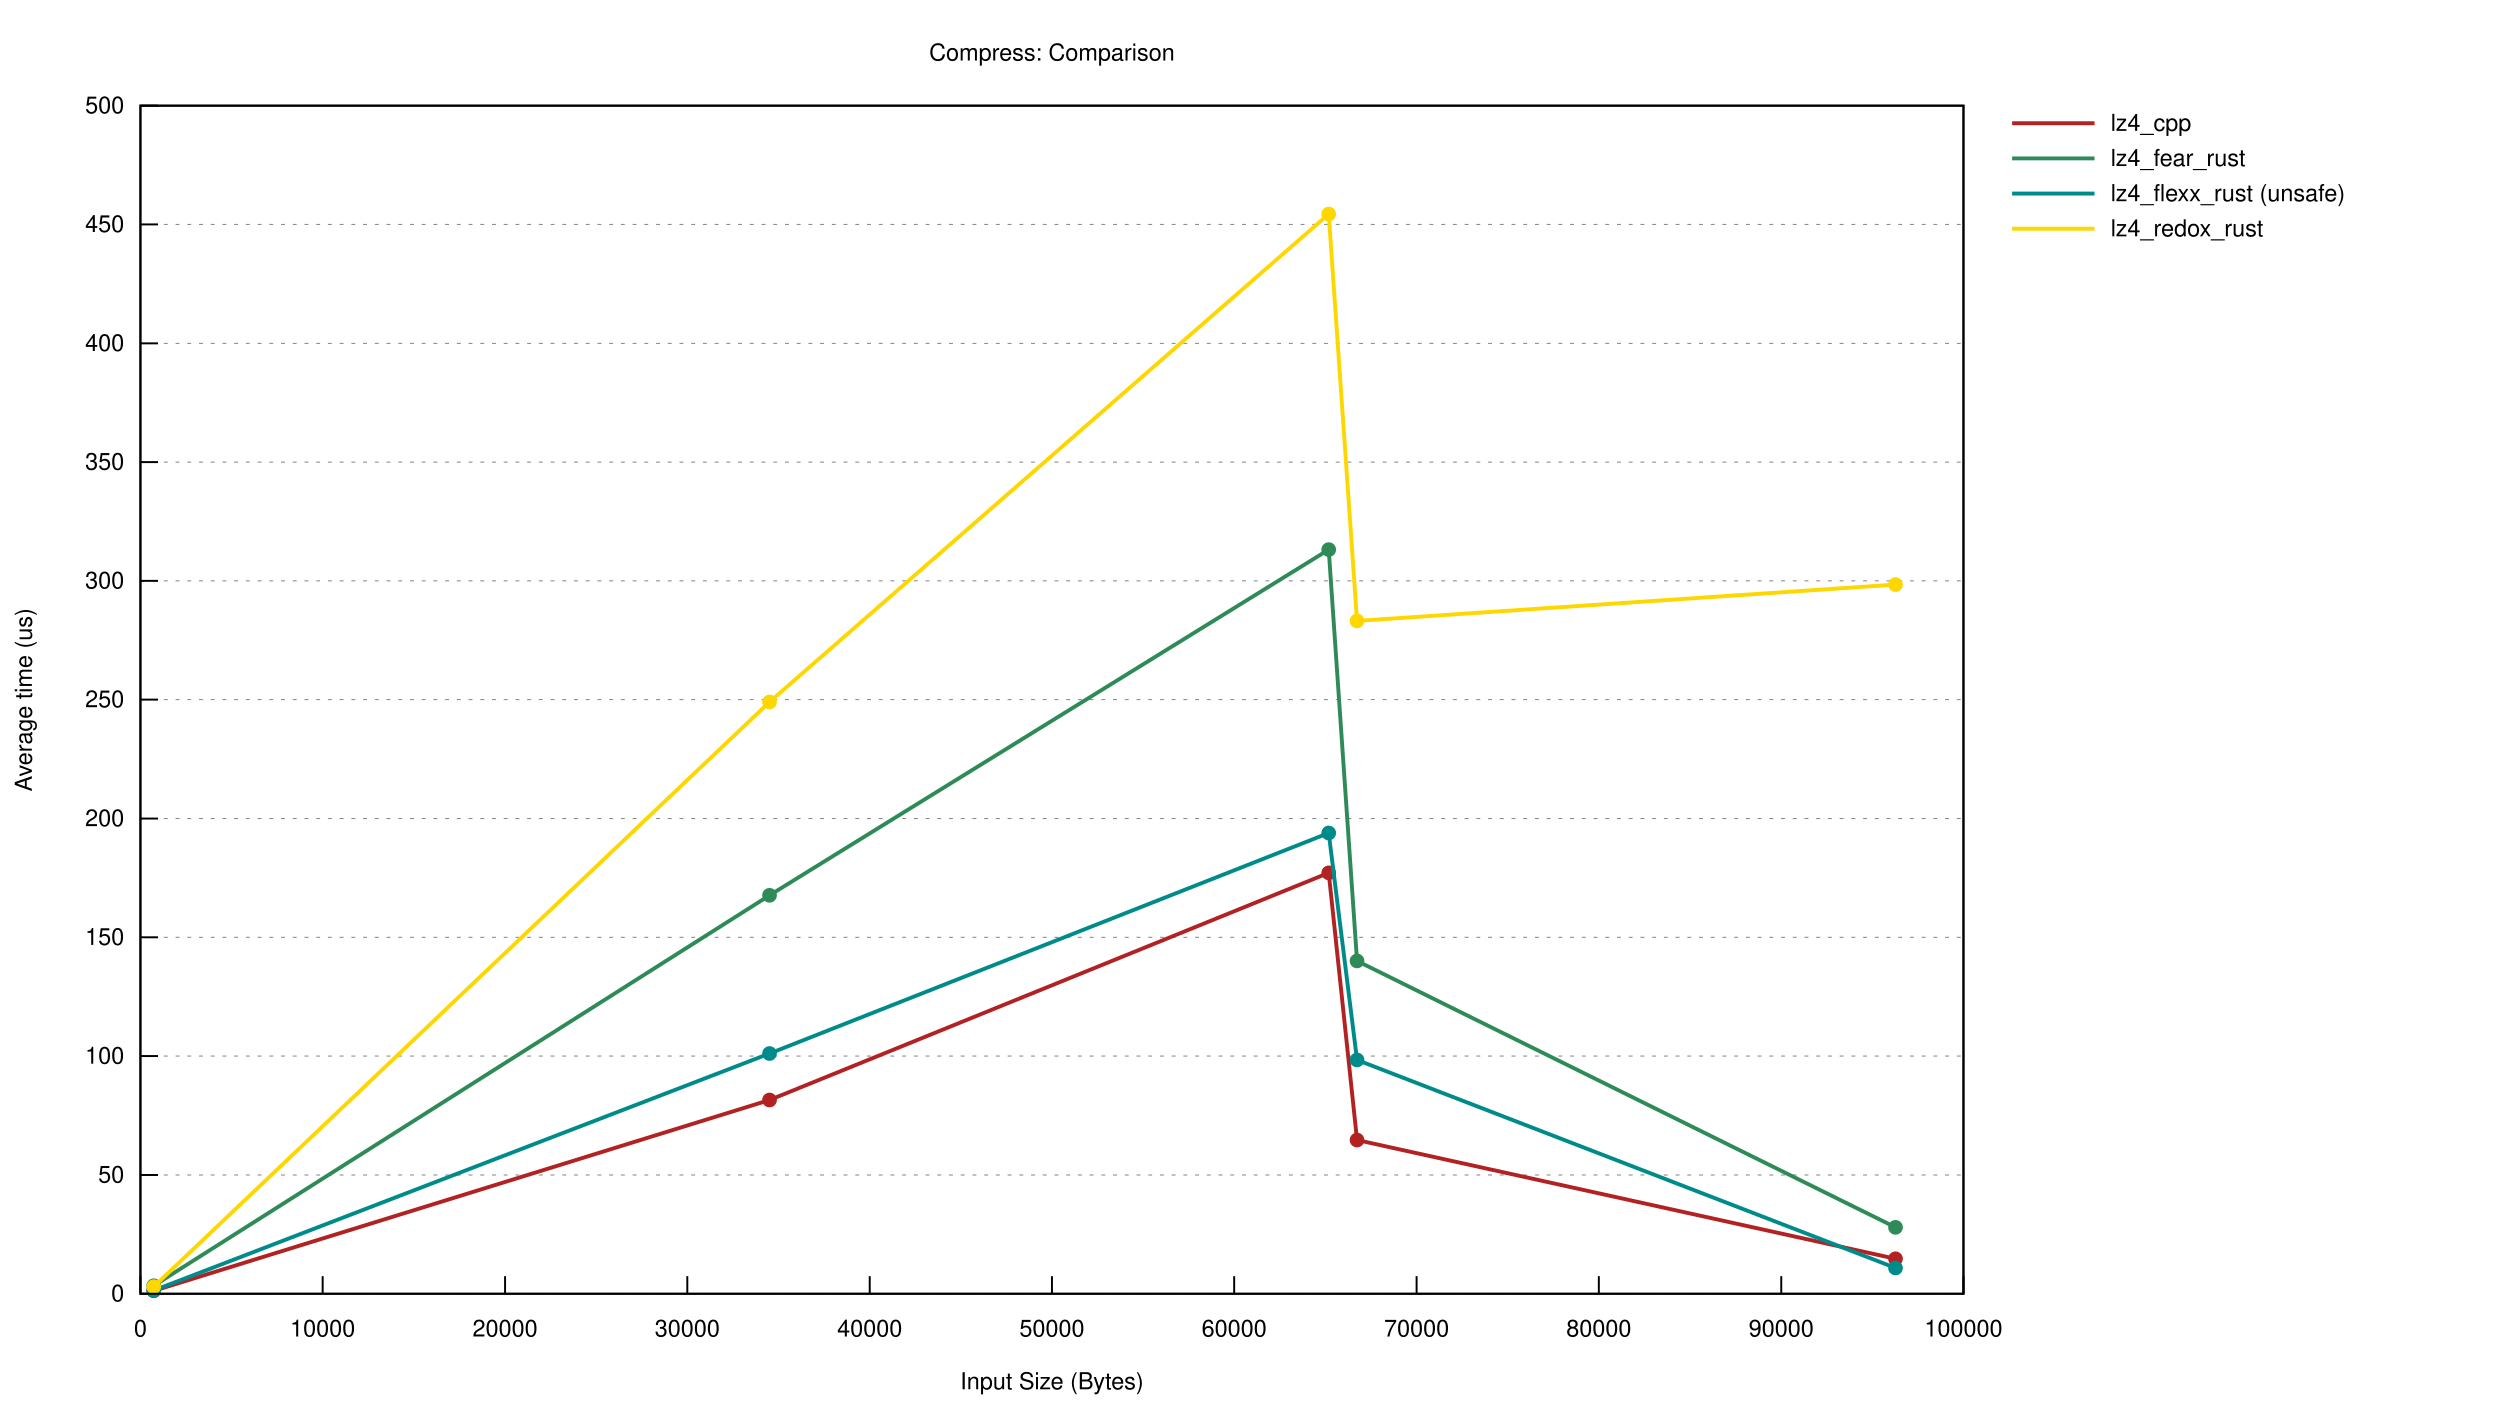
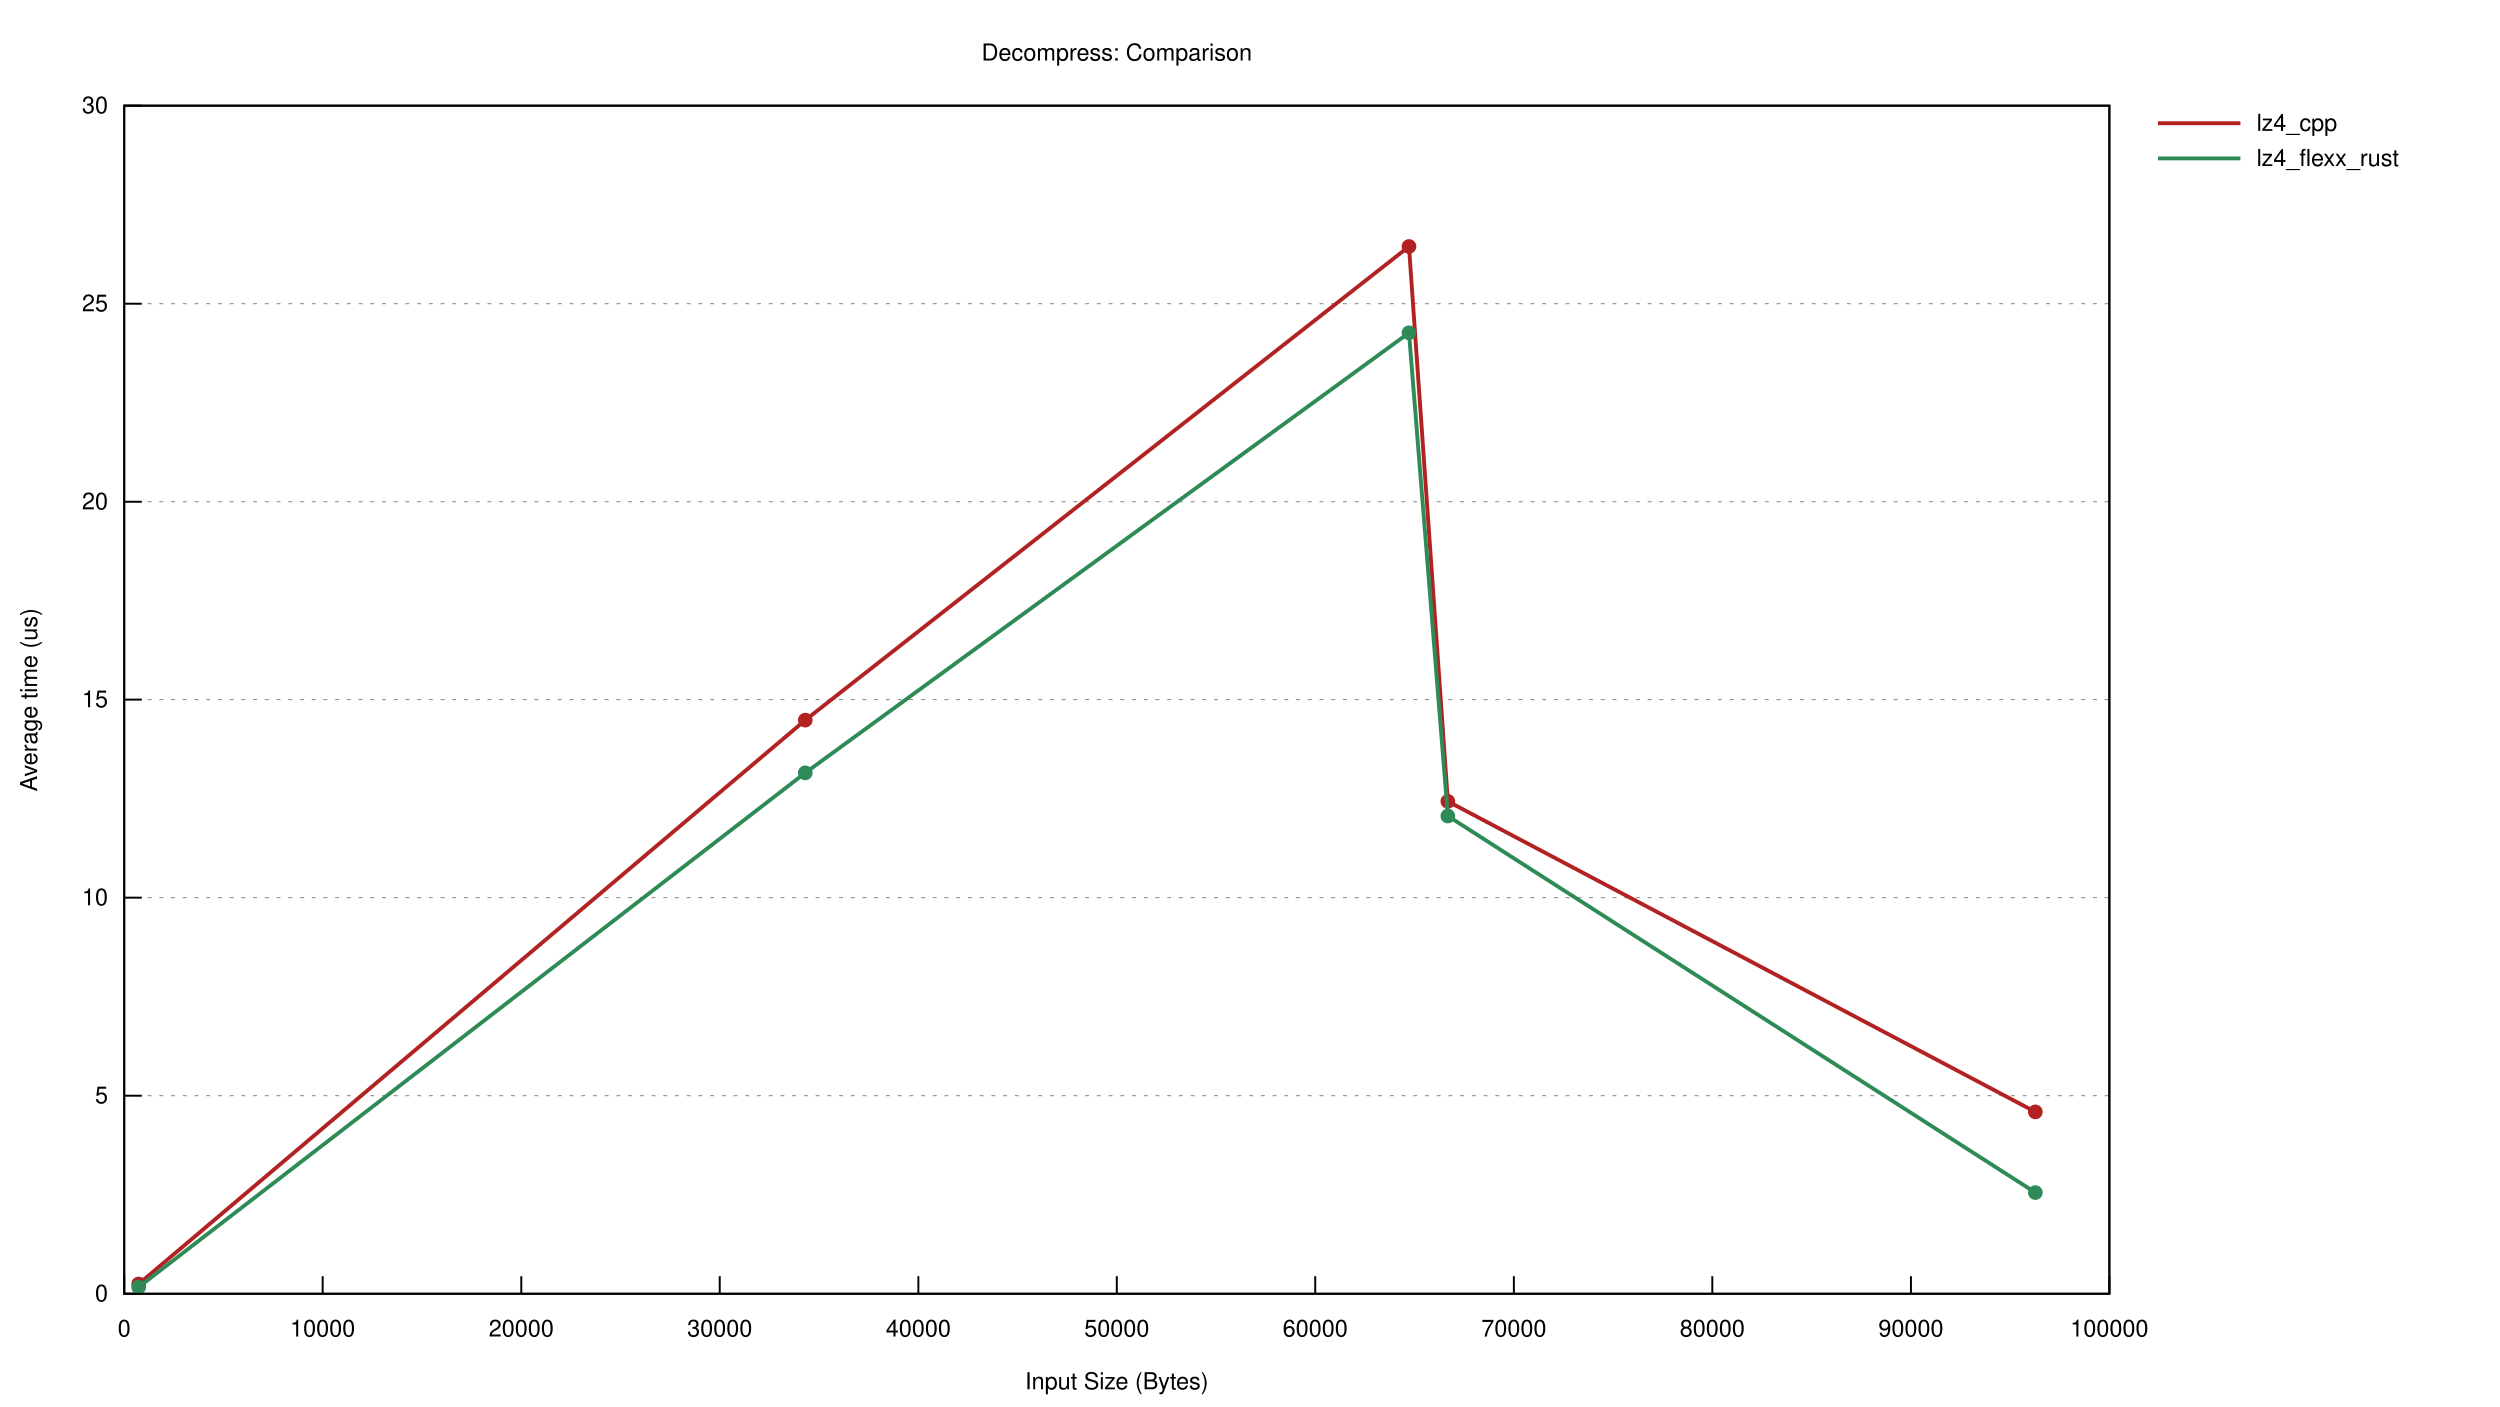
<svg xmlns="http://www.w3.org/2000/svg" xmlns:xlink="http://www.w3.org/1999/xlink" viewBox="0 0 1280 720">
  <g id="gnuplot_canvas">
    <rect x="0" y="0" width="1280" height="720" fill="none" />
    <defs>
-       <circle id="gpDot" r="0.5" stroke-width="0.5" />
+       <circle id="gpDot" r="0.5" stroke-width="0.5" stroke="currentColor" />
      <path id="gpPt0" stroke-width="0.222" stroke="currentColor" d="M-1,0 h2 M0,-1 v2" />
      <path id="gpPt1" stroke-width="0.222" stroke="currentColor" d="M-1,-1 L1,1 M1,-1 L-1,1" />
      <path id="gpPt2" stroke-width="0.222" stroke="currentColor" d="M-1,0 L1,0 M0,-1 L0,1 M-1,-1 L1,1 M-1,1 L1,-1" />
      <rect id="gpPt3" stroke-width="0.222" stroke="currentColor" x="-1" y="-1" width="2" height="2" />
      <rect id="gpPt4" stroke-width="0.222" stroke="currentColor" fill="currentColor" x="-1" y="-1" width="2" height="2" />
      <circle id="gpPt5" stroke-width="0.222" stroke="currentColor" cx="0" cy="0" r="1" />
      <use xlink:href="#gpPt5" id="gpPt6" fill="currentColor" stroke="none" />
      <path id="gpPt7" stroke-width="0.222" stroke="currentColor" d="M0,-1.33 L-1.33,0.67 L1.33,0.67 z" />
      <use xlink:href="#gpPt7" id="gpPt8" fill="currentColor" stroke="none" />
      <use xlink:href="#gpPt7" id="gpPt9" stroke="currentColor" transform="rotate(180)" />
      <use xlink:href="#gpPt9" id="gpPt10" fill="currentColor" stroke="none" />
      <use xlink:href="#gpPt3" id="gpPt11" stroke="currentColor" transform="rotate(45)" />
      <use xlink:href="#gpPt11" id="gpPt12" fill="currentColor" stroke="none" />
      <path id="gpPt13" stroke-width="0.222" stroke="currentColor" d="M0,1.330 L1.265,0.411 L0.782,-1.067 L-0.782,-1.076 L-1.265,0.411 z" />
      <use xlink:href="#gpPt13" id="gpPt14" fill="currentColor" stroke="none" />
      <filter id="textbox" filterUnits="objectBoundingBox" x="0" y="0" height="1" width="1">
        <feFlood flood-color="white" flood-opacity="1" result="bgnd" />
        <feComposite in="SourceGraphic" in2="bgnd" operator="atop" />
      </filter>
      <filter id="greybox" filterUnits="objectBoundingBox" x="0" y="0" height="1" width="1">
        <feFlood flood-color="lightgrey" flood-opacity="1" result="grey" />
        <feComposite in="SourceGraphic" in2="grey" operator="atop" />
      </filter>
    </defs>
    <g fill="none" color="white" stroke="currentColor" stroke-width="1.00" stroke-linecap="butt" stroke-linejoin="miter">
</g>
    <g fill="none" color="black" stroke="currentColor" stroke-width="1.00" stroke-linecap="butt" stroke-linejoin="miter">
</g>
    <g fill="none" color="black" stroke="black" stroke-width="0.50" stroke-linecap="butt" stroke-linejoin="miter">
</g>
    <g fill="none" color="gray" stroke="currentColor" stroke-width="0.50" stroke-linecap="butt" stroke-linejoin="miter">
-       <path stroke="gray" stroke-dasharray="2,4" class="gridline" d="M71.9,662.4 L1005.3,662.4  " />
-     </g>
-     <g fill="none" color="gray" stroke="gray" stroke-width="1.00" stroke-linecap="butt" stroke-linejoin="miter">
- </g>
-     <g fill="none" color="black" stroke="currentColor" stroke-width="1.00" stroke-linecap="butt" stroke-linejoin="miter">
-       <path stroke="black" d="M71.9,662.4 L80.9,662.4  " />
-       <g transform="translate(63.6,666.3)" stroke="none" fill="black" font-family="Helvetica" font-size="12.00" text-anchor="end">
+       <path stroke="gray" stroke-dasharray="2,4" class="gridline" d="M63.6,662.4 L1080.0,662.4  " />
+     </g>
+     <g fill="none" color="gray" stroke="gray" stroke-width="1.00" stroke-linecap="butt" stroke-linejoin="miter">
+ </g>
+     <g fill="none" color="black" stroke="currentColor" stroke-width="1.00" stroke-linecap="butt" stroke-linejoin="miter">
+       <path stroke="black" d="M63.6,662.4 L72.6,662.4  " />
+       <g transform="translate(55.3,666.3)" stroke="none" fill="black" font-family="Helvetica" font-size="12.00" text-anchor="end">
        <text>
          <tspan font-family="Helvetica"> 0</tspan>
        </text>
      </g>
    </g>
    <g fill="none" color="black" stroke="currentColor" stroke-width="1.00" stroke-linecap="butt" stroke-linejoin="miter">
</g>
    <g fill="none" color="black" stroke="black" stroke-width="0.50" stroke-linecap="butt" stroke-linejoin="miter">
</g>
    <g fill="none" color="gray" stroke="currentColor" stroke-width="0.50" stroke-linecap="butt" stroke-linejoin="miter">
-       <path stroke="gray" stroke-dasharray="2,4" class="gridline" d="M71.9,601.6 L1005.3,601.6  " />
-     </g>
-     <g fill="none" color="gray" stroke="gray" stroke-width="1.00" stroke-linecap="butt" stroke-linejoin="miter">
- </g>
-     <g fill="none" color="black" stroke="currentColor" stroke-width="1.00" stroke-linecap="butt" stroke-linejoin="miter">
-       <path stroke="black" d="M71.9,601.6 L80.9,601.6  " />
-       <g transform="translate(63.6,605.5)" stroke="none" fill="black" font-family="Helvetica" font-size="12.00" text-anchor="end">
-         <text>
-           <tspan font-family="Helvetica"> 50</tspan>
-         </text>
-       </g>
-     </g>
-     <g fill="none" color="black" stroke="currentColor" stroke-width="1.00" stroke-linecap="butt" stroke-linejoin="miter">
- </g>
-     <g fill="none" color="black" stroke="black" stroke-width="0.50" stroke-linecap="butt" stroke-linejoin="miter">
- </g>
-     <g fill="none" color="gray" stroke="currentColor" stroke-width="0.50" stroke-linecap="butt" stroke-linejoin="miter">
-       <path stroke="gray" stroke-dasharray="2,4" class="gridline" d="M71.9,540.7 L1005.3,540.7  " />
-     </g>
-     <g fill="none" color="gray" stroke="gray" stroke-width="1.00" stroke-linecap="butt" stroke-linejoin="miter">
- </g>
-     <g fill="none" color="black" stroke="currentColor" stroke-width="1.00" stroke-linecap="butt" stroke-linejoin="miter">
-       <path stroke="black" d="M71.9,540.7 L80.9,540.7  " />
-       <g transform="translate(63.6,544.6)" stroke="none" fill="black" font-family="Helvetica" font-size="12.00" text-anchor="end">
-         <text>
-           <tspan font-family="Helvetica"> 100</tspan>
-         </text>
-       </g>
-     </g>
-     <g fill="none" color="black" stroke="currentColor" stroke-width="1.00" stroke-linecap="butt" stroke-linejoin="miter">
- </g>
-     <g fill="none" color="black" stroke="black" stroke-width="0.50" stroke-linecap="butt" stroke-linejoin="miter">
- </g>
-     <g fill="none" color="gray" stroke="currentColor" stroke-width="0.50" stroke-linecap="butt" stroke-linejoin="miter">
-       <path stroke="gray" stroke-dasharray="2,4" class="gridline" d="M71.9,479.9 L1005.3,479.9  " />
-     </g>
-     <g fill="none" color="gray" stroke="gray" stroke-width="1.00" stroke-linecap="butt" stroke-linejoin="miter">
- </g>
-     <g fill="none" color="black" stroke="currentColor" stroke-width="1.00" stroke-linecap="butt" stroke-linejoin="miter">
-       <path stroke="black" d="M71.9,479.9 L80.9,479.9  " />
-       <g transform="translate(63.6,483.8)" stroke="none" fill="black" font-family="Helvetica" font-size="12.00" text-anchor="end">
-         <text>
-           <tspan font-family="Helvetica"> 150</tspan>
-         </text>
-       </g>
-     </g>
-     <g fill="none" color="black" stroke="currentColor" stroke-width="1.00" stroke-linecap="butt" stroke-linejoin="miter">
- </g>
-     <g fill="none" color="black" stroke="black" stroke-width="0.50" stroke-linecap="butt" stroke-linejoin="miter">
- </g>
-     <g fill="none" color="gray" stroke="currentColor" stroke-width="0.50" stroke-linecap="butt" stroke-linejoin="miter">
-       <path stroke="gray" stroke-dasharray="2,4" class="gridline" d="M71.9,419.1 L1005.3,419.1  " />
-     </g>
-     <g fill="none" color="gray" stroke="gray" stroke-width="1.00" stroke-linecap="butt" stroke-linejoin="miter">
- </g>
-     <g fill="none" color="black" stroke="currentColor" stroke-width="1.00" stroke-linecap="butt" stroke-linejoin="miter">
-       <path stroke="black" d="M71.9,419.1 L80.9,419.1  " />
-       <g transform="translate(63.6,423.0)" stroke="none" fill="black" font-family="Helvetica" font-size="12.00" text-anchor="end">
-         <text>
-           <tspan font-family="Helvetica"> 200</tspan>
-         </text>
-       </g>
-     </g>
-     <g fill="none" color="black" stroke="currentColor" stroke-width="1.00" stroke-linecap="butt" stroke-linejoin="miter">
- </g>
-     <g fill="none" color="black" stroke="black" stroke-width="0.50" stroke-linecap="butt" stroke-linejoin="miter">
- </g>
-     <g fill="none" color="gray" stroke="currentColor" stroke-width="0.50" stroke-linecap="butt" stroke-linejoin="miter">
-       <path stroke="gray" stroke-dasharray="2,4" class="gridline" d="M71.9,358.2 L1005.3,358.2  " />
-     </g>
-     <g fill="none" color="gray" stroke="gray" stroke-width="1.00" stroke-linecap="butt" stroke-linejoin="miter">
- </g>
-     <g fill="none" color="black" stroke="currentColor" stroke-width="1.00" stroke-linecap="butt" stroke-linejoin="miter">
-       <path stroke="black" d="M71.9,358.2 L80.9,358.2  " />
-       <g transform="translate(63.6,362.1)" stroke="none" fill="black" font-family="Helvetica" font-size="12.00" text-anchor="end">
-         <text>
-           <tspan font-family="Helvetica"> 250</tspan>
-         </text>
-       </g>
-     </g>
-     <g fill="none" color="black" stroke="currentColor" stroke-width="1.00" stroke-linecap="butt" stroke-linejoin="miter">
- </g>
-     <g fill="none" color="black" stroke="black" stroke-width="0.50" stroke-linecap="butt" stroke-linejoin="miter">
- </g>
-     <g fill="none" color="gray" stroke="currentColor" stroke-width="0.50" stroke-linecap="butt" stroke-linejoin="miter">
-       <path stroke="gray" stroke-dasharray="2,4" class="gridline" d="M71.9,297.4 L1005.3,297.4  " />
-     </g>
-     <g fill="none" color="gray" stroke="gray" stroke-width="1.00" stroke-linecap="butt" stroke-linejoin="miter">
- </g>
-     <g fill="none" color="black" stroke="currentColor" stroke-width="1.00" stroke-linecap="butt" stroke-linejoin="miter">
-       <path stroke="black" d="M71.9,297.4 L80.9,297.4  " />
-       <g transform="translate(63.6,301.3)" stroke="none" fill="black" font-family="Helvetica" font-size="12.00" text-anchor="end">
-         <text>
-           <tspan font-family="Helvetica"> 300</tspan>
-         </text>
-       </g>
-     </g>
-     <g fill="none" color="black" stroke="currentColor" stroke-width="1.00" stroke-linecap="butt" stroke-linejoin="miter">
- </g>
-     <g fill="none" color="black" stroke="black" stroke-width="0.50" stroke-linecap="butt" stroke-linejoin="miter">
- </g>
-     <g fill="none" color="gray" stroke="currentColor" stroke-width="0.50" stroke-linecap="butt" stroke-linejoin="miter">
-       <path stroke="gray" stroke-dasharray="2,4" class="gridline" d="M71.9,236.6 L1005.3,236.6  " />
-     </g>
-     <g fill="none" color="gray" stroke="gray" stroke-width="1.00" stroke-linecap="butt" stroke-linejoin="miter">
- </g>
-     <g fill="none" color="black" stroke="currentColor" stroke-width="1.00" stroke-linecap="butt" stroke-linejoin="miter">
-       <path stroke="black" d="M71.9,236.6 L80.9,236.6  " />
-       <g transform="translate(63.6,240.5)" stroke="none" fill="black" font-family="Helvetica" font-size="12.00" text-anchor="end">
-         <text>
-           <tspan font-family="Helvetica"> 350</tspan>
-         </text>
-       </g>
-     </g>
-     <g fill="none" color="black" stroke="currentColor" stroke-width="1.00" stroke-linecap="butt" stroke-linejoin="miter">
- </g>
-     <g fill="none" color="black" stroke="black" stroke-width="0.50" stroke-linecap="butt" stroke-linejoin="miter">
- </g>
-     <g fill="none" color="gray" stroke="currentColor" stroke-width="0.50" stroke-linecap="butt" stroke-linejoin="miter">
-       <path stroke="gray" stroke-dasharray="2,4" class="gridline" d="M71.9,175.8 L1005.3,175.8  " />
-     </g>
-     <g fill="none" color="gray" stroke="gray" stroke-width="1.00" stroke-linecap="butt" stroke-linejoin="miter">
- </g>
-     <g fill="none" color="black" stroke="currentColor" stroke-width="1.00" stroke-linecap="butt" stroke-linejoin="miter">
-       <path stroke="black" d="M71.9,175.8 L80.9,175.8  " />
-       <g transform="translate(63.6,179.7)" stroke="none" fill="black" font-family="Helvetica" font-size="12.00" text-anchor="end">
-         <text>
-           <tspan font-family="Helvetica"> 400</tspan>
-         </text>
-       </g>
-     </g>
-     <g fill="none" color="black" stroke="currentColor" stroke-width="1.00" stroke-linecap="butt" stroke-linejoin="miter">
- </g>
-     <g fill="none" color="black" stroke="black" stroke-width="0.50" stroke-linecap="butt" stroke-linejoin="miter">
- </g>
-     <g fill="none" color="gray" stroke="currentColor" stroke-width="0.50" stroke-linecap="butt" stroke-linejoin="miter">
-       <path stroke="gray" stroke-dasharray="2,4" class="gridline" d="M71.9,114.9 L1005.3,114.9  " />
-     </g>
-     <g fill="none" color="gray" stroke="gray" stroke-width="1.00" stroke-linecap="butt" stroke-linejoin="miter">
- </g>
-     <g fill="none" color="black" stroke="currentColor" stroke-width="1.00" stroke-linecap="butt" stroke-linejoin="miter">
-       <path stroke="black" d="M71.9,114.9 L80.9,114.9  " />
-       <g transform="translate(63.6,118.8)" stroke="none" fill="black" font-family="Helvetica" font-size="12.00" text-anchor="end">
-         <text>
-           <tspan font-family="Helvetica"> 450</tspan>
-         </text>
-       </g>
-     </g>
-     <g fill="none" color="black" stroke="currentColor" stroke-width="1.00" stroke-linecap="butt" stroke-linejoin="miter">
- </g>
-     <g fill="none" color="black" stroke="black" stroke-width="0.50" stroke-linecap="butt" stroke-linejoin="miter">
- </g>
-     <g fill="none" color="gray" stroke="currentColor" stroke-width="0.50" stroke-linecap="butt" stroke-linejoin="miter">
-       <path stroke="gray" stroke-dasharray="2,4" class="gridline" d="M71.9,54.1 L1005.3,54.1  " />
-     </g>
-     <g fill="none" color="gray" stroke="gray" stroke-width="1.00" stroke-linecap="butt" stroke-linejoin="miter">
- </g>
-     <g fill="none" color="black" stroke="currentColor" stroke-width="1.00" stroke-linecap="butt" stroke-linejoin="miter">
-       <path stroke="black" d="M71.9,54.1 L80.9,54.1  " />
-       <g transform="translate(63.6,58.0)" stroke="none" fill="black" font-family="Helvetica" font-size="12.00" text-anchor="end">
-         <text>
-           <tspan font-family="Helvetica"> 500</tspan>
-         </text>
-       </g>
-     </g>
-     <g fill="none" color="black" stroke="currentColor" stroke-width="1.00" stroke-linecap="butt" stroke-linejoin="miter">
-       <path stroke="black" d="M71.9,662.4 L71.9,653.4  " />
-       <g transform="translate(71.9,684.3)" stroke="none" fill="black" font-family="Helvetica" font-size="12.00" text-anchor="middle">
+       <path stroke="gray" stroke-dasharray="2,4" class="gridline" d="M63.6,561.0 L1080.0,561.0  " />
+     </g>
+     <g fill="none" color="gray" stroke="gray" stroke-width="1.00" stroke-linecap="butt" stroke-linejoin="miter">
+ </g>
+     <g fill="none" color="black" stroke="currentColor" stroke-width="1.00" stroke-linecap="butt" stroke-linejoin="miter">
+       <path stroke="black" d="M63.6,561.0 L72.6,561.0  " />
+       <g transform="translate(55.3,564.9)" stroke="none" fill="black" font-family="Helvetica" font-size="12.00" text-anchor="end">
+         <text>
+           <tspan font-family="Helvetica"> 5</tspan>
+         </text>
+       </g>
+     </g>
+     <g fill="none" color="black" stroke="currentColor" stroke-width="1.00" stroke-linecap="butt" stroke-linejoin="miter">
+ </g>
+     <g fill="none" color="black" stroke="black" stroke-width="0.50" stroke-linecap="butt" stroke-linejoin="miter">
+ </g>
+     <g fill="none" color="gray" stroke="currentColor" stroke-width="0.50" stroke-linecap="butt" stroke-linejoin="miter">
+       <path stroke="gray" stroke-dasharray="2,4" class="gridline" d="M63.6,459.6 L1080.0,459.6  " />
+     </g>
+     <g fill="none" color="gray" stroke="gray" stroke-width="1.00" stroke-linecap="butt" stroke-linejoin="miter">
+ </g>
+     <g fill="none" color="black" stroke="currentColor" stroke-width="1.00" stroke-linecap="butt" stroke-linejoin="miter">
+       <path stroke="black" d="M63.6,459.6 L72.6,459.6  " />
+       <g transform="translate(55.3,463.5)" stroke="none" fill="black" font-family="Helvetica" font-size="12.00" text-anchor="end">
+         <text>
+           <tspan font-family="Helvetica"> 10</tspan>
+         </text>
+       </g>
+     </g>
+     <g fill="none" color="black" stroke="currentColor" stroke-width="1.00" stroke-linecap="butt" stroke-linejoin="miter">
+ </g>
+     <g fill="none" color="black" stroke="black" stroke-width="0.50" stroke-linecap="butt" stroke-linejoin="miter">
+ </g>
+     <g fill="none" color="gray" stroke="currentColor" stroke-width="0.50" stroke-linecap="butt" stroke-linejoin="miter">
+       <path stroke="gray" stroke-dasharray="2,4" class="gridline" d="M63.6,358.2 L1080.0,358.2  " />
+     </g>
+     <g fill="none" color="gray" stroke="gray" stroke-width="1.00" stroke-linecap="butt" stroke-linejoin="miter">
+ </g>
+     <g fill="none" color="black" stroke="currentColor" stroke-width="1.00" stroke-linecap="butt" stroke-linejoin="miter">
+       <path stroke="black" d="M63.6,358.2 L72.6,358.2  " />
+       <g transform="translate(55.3,362.1)" stroke="none" fill="black" font-family="Helvetica" font-size="12.00" text-anchor="end">
+         <text>
+           <tspan font-family="Helvetica"> 15</tspan>
+         </text>
+       </g>
+     </g>
+     <g fill="none" color="black" stroke="currentColor" stroke-width="1.00" stroke-linecap="butt" stroke-linejoin="miter">
+ </g>
+     <g fill="none" color="black" stroke="black" stroke-width="0.50" stroke-linecap="butt" stroke-linejoin="miter">
+ </g>
+     <g fill="none" color="gray" stroke="currentColor" stroke-width="0.50" stroke-linecap="butt" stroke-linejoin="miter">
+       <path stroke="gray" stroke-dasharray="2,4" class="gridline" d="M63.6,256.9 L1080.0,256.9  " />
+     </g>
+     <g fill="none" color="gray" stroke="gray" stroke-width="1.00" stroke-linecap="butt" stroke-linejoin="miter">
+ </g>
+     <g fill="none" color="black" stroke="currentColor" stroke-width="1.00" stroke-linecap="butt" stroke-linejoin="miter">
+       <path stroke="black" d="M63.6,256.9 L72.6,256.9  " />
+       <g transform="translate(55.3,260.8)" stroke="none" fill="black" font-family="Helvetica" font-size="12.00" text-anchor="end">
+         <text>
+           <tspan font-family="Helvetica"> 20</tspan>
+         </text>
+       </g>
+     </g>
+     <g fill="none" color="black" stroke="currentColor" stroke-width="1.00" stroke-linecap="butt" stroke-linejoin="miter">
+ </g>
+     <g fill="none" color="black" stroke="black" stroke-width="0.50" stroke-linecap="butt" stroke-linejoin="miter">
+ </g>
+     <g fill="none" color="gray" stroke="currentColor" stroke-width="0.50" stroke-linecap="butt" stroke-linejoin="miter">
+       <path stroke="gray" stroke-dasharray="2,4" class="gridline" d="M63.6,155.5 L1080.0,155.5  " />
+     </g>
+     <g fill="none" color="gray" stroke="gray" stroke-width="1.00" stroke-linecap="butt" stroke-linejoin="miter">
+ </g>
+     <g fill="none" color="black" stroke="currentColor" stroke-width="1.00" stroke-linecap="butt" stroke-linejoin="miter">
+       <path stroke="black" d="M63.6,155.5 L72.6,155.5  " />
+       <g transform="translate(55.3,159.4)" stroke="none" fill="black" font-family="Helvetica" font-size="12.00" text-anchor="end">
+         <text>
+           <tspan font-family="Helvetica"> 25</tspan>
+         </text>
+       </g>
+     </g>
+     <g fill="none" color="black" stroke="currentColor" stroke-width="1.00" stroke-linecap="butt" stroke-linejoin="miter">
+ </g>
+     <g fill="none" color="black" stroke="black" stroke-width="0.50" stroke-linecap="butt" stroke-linejoin="miter">
+ </g>
+     <g fill="none" color="gray" stroke="currentColor" stroke-width="0.50" stroke-linecap="butt" stroke-linejoin="miter">
+       <path stroke="gray" stroke-dasharray="2,4" class="gridline" d="M63.6,54.1 L1080.0,54.1  " />
+     </g>
+     <g fill="none" color="gray" stroke="gray" stroke-width="1.00" stroke-linecap="butt" stroke-linejoin="miter">
+ </g>
+     <g fill="none" color="black" stroke="currentColor" stroke-width="1.00" stroke-linecap="butt" stroke-linejoin="miter">
+       <path stroke="black" d="M63.6,54.1 L72.6,54.1  " />
+       <g transform="translate(55.3,58.0)" stroke="none" fill="black" font-family="Helvetica" font-size="12.00" text-anchor="end">
+         <text>
+           <tspan font-family="Helvetica"> 30</tspan>
+         </text>
+       </g>
+     </g>
+     <g fill="none" color="black" stroke="currentColor" stroke-width="1.00" stroke-linecap="butt" stroke-linejoin="miter">
+       <path stroke="black" d="M63.6,662.4 L63.6,653.4  " />
+       <g transform="translate(63.6,684.3)" stroke="none" fill="black" font-family="Helvetica" font-size="12.00" text-anchor="middle">
        <text>
          <tspan font-family="Helvetica"> 0</tspan>
        </text>
      </g>
    </g>
    <g fill="none" color="black" stroke="currentColor" stroke-width="1.00" stroke-linecap="butt" stroke-linejoin="miter">
      <path stroke="black" d="M165.2,662.4 L165.2,653.4  " />
      <g transform="translate(165.2,684.3)" stroke="none" fill="black" font-family="Helvetica" font-size="12.00" text-anchor="middle">
        <text>
          <tspan font-family="Helvetica"> 10000</tspan>
        </text>
      </g>
    </g>
    <g fill="none" color="black" stroke="currentColor" stroke-width="1.00" stroke-linecap="butt" stroke-linejoin="miter">
-       <path stroke="black" d="M258.6,662.4 L258.6,653.4  " />
-       <g transform="translate(258.6,684.3)" stroke="none" fill="black" font-family="Helvetica" font-size="12.00" text-anchor="middle">
+       <path stroke="black" d="M266.9,662.4 L266.9,653.4  " />
+       <g transform="translate(266.9,684.3)" stroke="none" fill="black" font-family="Helvetica" font-size="12.00" text-anchor="middle">
        <text>
          <tspan font-family="Helvetica"> 20000</tspan>
        </text>
      </g>
    </g>
    <g fill="none" color="black" stroke="currentColor" stroke-width="1.00" stroke-linecap="butt" stroke-linejoin="miter">
-       <path stroke="black" d="M351.9,662.4 L351.9,653.4  " />
-       <g transform="translate(351.9,684.3)" stroke="none" fill="black" font-family="Helvetica" font-size="12.00" text-anchor="middle">
+       <path stroke="black" d="M368.5,662.4 L368.5,653.4  " />
+       <g transform="translate(368.5,684.3)" stroke="none" fill="black" font-family="Helvetica" font-size="12.00" text-anchor="middle">
        <text>
          <tspan font-family="Helvetica"> 30000</tspan>
        </text>
      </g>
    </g>
    <g fill="none" color="black" stroke="currentColor" stroke-width="1.00" stroke-linecap="butt" stroke-linejoin="miter">
-       <path stroke="black" d="M445.3,662.4 L445.3,653.4  " />
-       <g transform="translate(445.3,684.3)" stroke="none" fill="black" font-family="Helvetica" font-size="12.00" text-anchor="middle">
+       <path stroke="black" d="M470.2,662.4 L470.2,653.4  " />
+       <g transform="translate(470.2,684.3)" stroke="none" fill="black" font-family="Helvetica" font-size="12.00" text-anchor="middle">
        <text>
          <tspan font-family="Helvetica"> 40000</tspan>
        </text>
      </g>
    </g>
    <g fill="none" color="black" stroke="currentColor" stroke-width="1.00" stroke-linecap="butt" stroke-linejoin="miter">
-       <path stroke="black" d="M538.6,662.4 L538.6,653.4  " />
-       <g transform="translate(538.6,684.3)" stroke="none" fill="black" font-family="Helvetica" font-size="12.00" text-anchor="middle">
+       <path stroke="black" d="M571.8,662.4 L571.8,653.4  " />
+       <g transform="translate(571.8,684.3)" stroke="none" fill="black" font-family="Helvetica" font-size="12.00" text-anchor="middle">
        <text>
          <tspan font-family="Helvetica"> 50000</tspan>
        </text>
      </g>
    </g>
    <g fill="none" color="black" stroke="currentColor" stroke-width="1.00" stroke-linecap="butt" stroke-linejoin="miter">
-       <path stroke="black" d="M631.9,662.4 L631.9,653.4  " />
-       <g transform="translate(631.9,684.3)" stroke="none" fill="black" font-family="Helvetica" font-size="12.00" text-anchor="middle">
+       <path stroke="black" d="M673.4,662.4 L673.4,653.4  " />
+       <g transform="translate(673.4,684.3)" stroke="none" fill="black" font-family="Helvetica" font-size="12.00" text-anchor="middle">
        <text>
          <tspan font-family="Helvetica"> 60000</tspan>
        </text>
      </g>
    </g>
    <g fill="none" color="black" stroke="currentColor" stroke-width="1.00" stroke-linecap="butt" stroke-linejoin="miter">
-       <path stroke="black" d="M725.3,662.4 L725.3,653.4  " />
-       <g transform="translate(725.3,684.3)" stroke="none" fill="black" font-family="Helvetica" font-size="12.00" text-anchor="middle">
+       <path stroke="black" d="M775.1,662.4 L775.1,653.4  " />
+       <g transform="translate(775.1,684.3)" stroke="none" fill="black" font-family="Helvetica" font-size="12.00" text-anchor="middle">
        <text>
          <tspan font-family="Helvetica"> 70000</tspan>
        </text>
      </g>
    </g>
    <g fill="none" color="black" stroke="currentColor" stroke-width="1.00" stroke-linecap="butt" stroke-linejoin="miter">
-       <path stroke="black" d="M818.6,662.4 L818.6,653.4  " />
-       <g transform="translate(818.6,684.3)" stroke="none" fill="black" font-family="Helvetica" font-size="12.00" text-anchor="middle">
+       <path stroke="black" d="M876.7,662.4 L876.7,653.4  " />
+       <g transform="translate(876.7,684.3)" stroke="none" fill="black" font-family="Helvetica" font-size="12.00" text-anchor="middle">
        <text>
          <tspan font-family="Helvetica"> 80000</tspan>
        </text>
      </g>
    </g>
    <g fill="none" color="black" stroke="currentColor" stroke-width="1.00" stroke-linecap="butt" stroke-linejoin="miter">
-       <path stroke="black" d="M912.0,662.4 L912.0,653.4  " />
-       <g transform="translate(912.0,684.3)" stroke="none" fill="black" font-family="Helvetica" font-size="12.00" text-anchor="middle">
+       <path stroke="black" d="M978.4,662.4 L978.4,653.4  " />
+       <g transform="translate(978.4,684.3)" stroke="none" fill="black" font-family="Helvetica" font-size="12.00" text-anchor="middle">
        <text>
          <tspan font-family="Helvetica"> 90000</tspan>
        </text>
      </g>
    </g>
    <g fill="none" color="black" stroke="currentColor" stroke-width="1.00" stroke-linecap="butt" stroke-linejoin="miter">
-       <path stroke="black" d="M1005.3,662.4 L1005.3,653.4  " />
-       <g transform="translate(1005.3,684.3)" stroke="none" fill="black" font-family="Helvetica" font-size="12.00" text-anchor="middle">
+       <path stroke="black" d="M1080.0,662.4 L1080.0,653.4  " />
+       <g transform="translate(1080.0,684.3)" stroke="none" fill="black" font-family="Helvetica" font-size="12.00" text-anchor="middle">
        <text>
          <tspan font-family="Helvetica"> 100000</tspan>
        </text>
      </g>
    </g>
    <g fill="none" color="black" stroke="currentColor" stroke-width="1.00" stroke-linecap="butt" stroke-linejoin="miter">
</g>
    <g fill="none" color="black" stroke="currentColor" stroke-width="1.00" stroke-linecap="butt" stroke-linejoin="miter">
-       <path stroke="black" d="M71.9,54.1 L71.9,662.4 L1005.3,662.4 L1005.3,54.1 L71.9,54.1 Z  " />
-     </g>
-     <g fill="none" color="black" stroke="currentColor" stroke-width="1.00" stroke-linecap="butt" stroke-linejoin="miter">
-       <g transform="translate(16.3,358.3) rotate(270)" stroke="none" fill="black" font-family="Helvetica" font-size="12.00" text-anchor="middle">
+       <path stroke="black" d="M63.6,54.1 L63.6,662.4 L1080.0,662.4 L1080.0,54.1 L63.6,54.1 Z  " />
+     </g>
+     <g fill="none" color="black" stroke="currentColor" stroke-width="1.00" stroke-linecap="butt" stroke-linejoin="miter">
+       <g transform="translate(19.0,358.3) rotate(270)" stroke="none" fill="black" font-family="Helvetica" font-size="12.00" text-anchor="middle">
        <text>
          <tspan font-family="Helvetica">Average time (us)</tspan>
        </text>
      </g>
    </g>
    <g fill="none" color="black" stroke="currentColor" stroke-width="1.00" stroke-linecap="butt" stroke-linejoin="miter">
-       <g transform="translate(538.6,711.3)" stroke="none" fill="black" font-family="Helvetica" font-size="12.00" text-anchor="middle">
+       <g transform="translate(571.8,711.3)" stroke="none" fill="black" font-family="Helvetica" font-size="12.00" text-anchor="middle">
        <text>
          <tspan font-family="Helvetica">Input Size (Bytes)</tspan>
        </text>
      </g>
    </g>
    <g fill="none" color="black" stroke="currentColor" stroke-width="1.00" stroke-linecap="butt" stroke-linejoin="miter">
-       <g transform="translate(538.6,31.0)" stroke="none" fill="black" font-family="Helvetica" font-size="12.00" text-anchor="middle">
-         <text>
-           <tspan font-family="Helvetica">Compress: Comparison</tspan>
-         </text>
-       </g>
-     </g>
+       <g transform="translate(571.8,31.0)" stroke="none" fill="black" font-family="Helvetica" font-size="12.00" text-anchor="middle">
+         <text>
+           <tspan font-family="Helvetica">Decompress: Comparison</tspan>
+         </text>
+       </g>
+     </g>
+     <g fill="none" color="black" stroke="currentColor" stroke-width="1.00" stroke-linecap="butt" stroke-linejoin="miter">
+ </g>
    <g id="gnuplot_plot_1">
-       <g fill="none" color="white" stroke="black" stroke-width="2.00" stroke-linecap="butt" stroke-linejoin="miter">
+       <g fill="none" color="white" stroke="currentColor" stroke-width="2.00" stroke-linecap="butt" stroke-linejoin="miter">
</g>
      <g fill="none" color="black" stroke="currentColor" stroke-width="2.00" stroke-linecap="butt" stroke-linejoin="miter">
-         <g transform="translate(1080.7,67.0)" stroke="none" fill="black" font-family="Helvetica" font-size="12.00" text-anchor="start">
+         <g transform="translate(1155.4,67.0)" stroke="none" fill="black" font-family="Helvetica" font-size="12.00" text-anchor="start">
          <text>
            <tspan font-family="Helvetica">lz4_cpp</tspan>
          </text>
        </g>
      </g>
      <g fill="none" color="black" stroke="currentColor" stroke-width="2.00" stroke-linecap="butt" stroke-linejoin="miter">
-         <path stroke="rgb(178,  34,  34)" d="M1030.2,63.1 L1072.4,63.1 M78.7,660.9 L394.0,563.2 L680.3,446.9 L694.8,583.7 L970.5,644.5  " />
+         <path stroke="rgb(178,  34,  34)" d="M1104.9,63.1 L1147.1,63.1 M71.0,657.4 L412.3,368.7 L721.4,126.2 L741.3,410.3 L1042.1,569.3  " />
      </g>
    </g>
    <g id="gnuplot_plot_2">
      <g fill="none" color="white" stroke="rgb(178,  34,  34)" stroke-width="1.00" stroke-linecap="butt" stroke-linejoin="miter">
</g>
      <g fill="none" color="black" stroke="currentColor" stroke-width="1.00" stroke-linecap="butt" stroke-linejoin="miter">
-         <use xlink:href="#gpPt6" transform="translate(78.7,660.9) scale(3.38)" color="rgb(178,  34,  34)" />
-         <use xlink:href="#gpPt6" transform="translate(394.0,563.2) scale(3.38)" color="rgb(178,  34,  34)" />
-         <use xlink:href="#gpPt6" transform="translate(680.3,446.9) scale(3.38)" color="rgb(178,  34,  34)" />
-         <use xlink:href="#gpPt6" transform="translate(694.8,583.7) scale(3.38)" color="rgb(178,  34,  34)" />
-         <use xlink:href="#gpPt6" transform="translate(970.5,644.5) scale(3.38)" color="rgb(178,  34,  34)" />
+         <use xlink:href="#gpPt6" transform="translate(71.0,657.4) scale(3.38)" color="rgb(178,  34,  34)" />
+         <use xlink:href="#gpPt6" transform="translate(412.3,368.7) scale(3.38)" color="rgb(178,  34,  34)" />
+         <use xlink:href="#gpPt6" transform="translate(721.4,126.2) scale(3.38)" color="rgb(178,  34,  34)" />
+         <use xlink:href="#gpPt6" transform="translate(741.3,410.3) scale(3.38)" color="rgb(178,  34,  34)" />
+         <use xlink:href="#gpPt6" transform="translate(1042.1,569.3) scale(3.38)" color="rgb(178,  34,  34)" />
      </g>
    </g>
    <g id="gnuplot_plot_3">
      <g fill="none" color="white" stroke="rgb(178,  34,  34)" stroke-width="2.00" stroke-linecap="butt" stroke-linejoin="miter">
</g>
      <g fill="none" color="black" stroke="currentColor" stroke-width="2.00" stroke-linecap="butt" stroke-linejoin="miter">
-         <g transform="translate(1080.7,85.0)" stroke="none" fill="black" font-family="Helvetica" font-size="12.00" text-anchor="start">
+         <g transform="translate(1155.4,85.0)" stroke="none" fill="black" font-family="Helvetica" font-size="12.00" text-anchor="start">
          <text>
-             <tspan font-family="Helvetica">lz4_fear_rust</tspan>
+             <tspan font-family="Helvetica">lz4_flexx_rust</tspan>
          </text>
        </g>
      </g>
      <g fill="none" color="black" stroke="currentColor" stroke-width="2.00" stroke-linecap="butt" stroke-linejoin="miter">
-         <path stroke="rgb( 46, 139,  87)" d="M1030.2,81.1 L1072.4,81.1 M78.7,658.3 L394.0,458.4 L680.3,281.4 L694.8,492.0 L970.5,628.4  " />
+         <path stroke="rgb( 46, 139,  87)" d="M1104.9,81.1 L1147.1,81.1 M71.0,659.0 L412.3,395.7 L721.4,170.4 L741.3,417.8 L1042.1,610.6  " />
      </g>
    </g>
    <g id="gnuplot_plot_4">
      <g fill="none" color="white" stroke="rgb( 46, 139,  87)" stroke-width="1.00" stroke-linecap="butt" stroke-linejoin="miter">
</g>
      <g fill="none" color="black" stroke="currentColor" stroke-width="1.00" stroke-linecap="butt" stroke-linejoin="miter">
-         <use xlink:href="#gpPt6" transform="translate(78.7,658.3) scale(3.38)" color="rgb( 46, 139,  87)" />
-         <use xlink:href="#gpPt6" transform="translate(394.0,458.4) scale(3.38)" color="rgb( 46, 139,  87)" />
-         <use xlink:href="#gpPt6" transform="translate(680.3,281.4) scale(3.38)" color="rgb( 46, 139,  87)" />
-         <use xlink:href="#gpPt6" transform="translate(694.8,492.0) scale(3.38)" color="rgb( 46, 139,  87)" />
-         <use xlink:href="#gpPt6" transform="translate(970.5,628.4) scale(3.38)" color="rgb( 46, 139,  87)" />
-       </g>
-     </g>
-     <g id="gnuplot_plot_5">
-       <g fill="none" color="white" stroke="rgb( 46, 139,  87)" stroke-width="2.00" stroke-linecap="butt" stroke-linejoin="miter">
- </g>
-       <g fill="none" color="black" stroke="currentColor" stroke-width="2.00" stroke-linecap="butt" stroke-linejoin="miter">
-         <g transform="translate(1080.7,103.0)" stroke="none" fill="black" font-family="Helvetica" font-size="12.00" text-anchor="start">
-           <text>
-             <tspan font-family="Helvetica">lz4_flexx_rust (unsafe)</tspan>
-           </text>
-         </g>
-       </g>
-       <g fill="none" color="black" stroke="currentColor" stroke-width="2.00" stroke-linecap="butt" stroke-linejoin="miter">
-         <path stroke="rgb(  0, 139, 139)" d="M1030.2,99.1 L1072.4,99.1 M78.7,660.7 L394.0,539.4 L680.3,426.5 L694.8,542.7 L970.5,649.2  " />
-       </g>
-     </g>
-     <g id="gnuplot_plot_6">
-       <g fill="none" color="white" stroke="rgb(  0, 139, 139)" stroke-width="1.00" stroke-linecap="butt" stroke-linejoin="miter">
- </g>
-       <g fill="none" color="black" stroke="currentColor" stroke-width="1.00" stroke-linecap="butt" stroke-linejoin="miter">
-         <use xlink:href="#gpPt6" transform="translate(78.7,660.7) scale(3.38)" color="rgb(  0, 139, 139)" />
-         <use xlink:href="#gpPt6" transform="translate(394.0,539.4) scale(3.38)" color="rgb(  0, 139, 139)" />
-         <use xlink:href="#gpPt6" transform="translate(680.3,426.5) scale(3.38)" color="rgb(  0, 139, 139)" />
-         <use xlink:href="#gpPt6" transform="translate(694.8,542.7) scale(3.38)" color="rgb(  0, 139, 139)" />
-         <use xlink:href="#gpPt6" transform="translate(970.5,649.2) scale(3.38)" color="rgb(  0, 139, 139)" />
-       </g>
-     </g>
-     <g id="gnuplot_plot_7">
-       <g fill="none" color="white" stroke="rgb(  0, 139, 139)" stroke-width="2.00" stroke-linecap="butt" stroke-linejoin="miter">
- </g>
-       <g fill="none" color="black" stroke="currentColor" stroke-width="2.00" stroke-linecap="butt" stroke-linejoin="miter">
-         <g transform="translate(1080.7,121.0)" stroke="none" fill="black" font-family="Helvetica" font-size="12.00" text-anchor="start">
-           <text>
-             <tspan font-family="Helvetica">lz4_redox_rust</tspan>
-           </text>
-         </g>
-       </g>
-       <g fill="none" color="black" stroke="currentColor" stroke-width="2.00" stroke-linecap="butt" stroke-linejoin="miter">
-         <path stroke="rgb(255, 215,   0)" d="M1030.2,117.1 L1072.4,117.1 M78.7,658.8 L394.0,359.4 L680.3,109.6 L694.8,317.9 L970.5,299.3  " />
-       </g>
-     </g>
-     <g id="gnuplot_plot_8">
-       <g fill="none" color="white" stroke="rgb(255, 215,   0)" stroke-width="1.00" stroke-linecap="butt" stroke-linejoin="miter">
- </g>
-       <g fill="none" color="black" stroke="currentColor" stroke-width="1.00" stroke-linecap="butt" stroke-linejoin="miter">
-         <use xlink:href="#gpPt6" transform="translate(78.7,658.8) scale(3.38)" color="rgb(255, 215,   0)" />
-         <use xlink:href="#gpPt6" transform="translate(394.0,359.4) scale(3.38)" color="rgb(255, 215,   0)" />
-         <use xlink:href="#gpPt6" transform="translate(680.3,109.6) scale(3.38)" color="rgb(255, 215,   0)" />
-         <use xlink:href="#gpPt6" transform="translate(694.8,317.9) scale(3.38)" color="rgb(255, 215,   0)" />
-         <use xlink:href="#gpPt6" transform="translate(970.5,299.3) scale(3.38)" color="rgb(255, 215,   0)" />
-       </g>
-     </g>
-     <g fill="none" color="white" stroke="rgb(255, 215,   0)" stroke-width="2.00" stroke-linecap="butt" stroke-linejoin="miter">
+         <use xlink:href="#gpPt6" transform="translate(71.0,659.0) scale(3.38)" color="rgb( 46, 139,  87)" />
+         <use xlink:href="#gpPt6" transform="translate(412.3,395.7) scale(3.38)" color="rgb( 46, 139,  87)" />
+         <use xlink:href="#gpPt6" transform="translate(721.4,170.4) scale(3.38)" color="rgb( 46, 139,  87)" />
+         <use xlink:href="#gpPt6" transform="translate(741.3,417.8) scale(3.38)" color="rgb( 46, 139,  87)" />
+         <use xlink:href="#gpPt6" transform="translate(1042.1,610.6) scale(3.38)" color="rgb( 46, 139,  87)" />
+       </g>
+     </g>
+     <g fill="none" color="white" stroke="rgb( 46, 139,  87)" stroke-width="2.00" stroke-linecap="butt" stroke-linejoin="miter">
</g>
    <g fill="none" color="black" stroke="currentColor" stroke-width="2.00" stroke-linecap="butt" stroke-linejoin="miter">
</g>
    <g fill="none" color="black" stroke="black" stroke-width="1.00" stroke-linecap="butt" stroke-linejoin="miter">
</g>
    <g fill="none" color="black" stroke="currentColor" stroke-width="1.00" stroke-linecap="butt" stroke-linejoin="miter">
-       <path stroke="black" d="M71.9,54.1 L71.9,662.4 L1005.3,662.4 L1005.3,54.1 L71.9,54.1 Z  " />
+       <path stroke="black" d="M63.6,54.1 L63.6,662.4 L1080.0,662.4 L1080.0,54.1 L63.6,54.1 Z  " />
    </g>
    <g fill="none" color="black" stroke="currentColor" stroke-width="1.00" stroke-linecap="butt" stroke-linejoin="miter">
</g>
  </g>
</svg>
